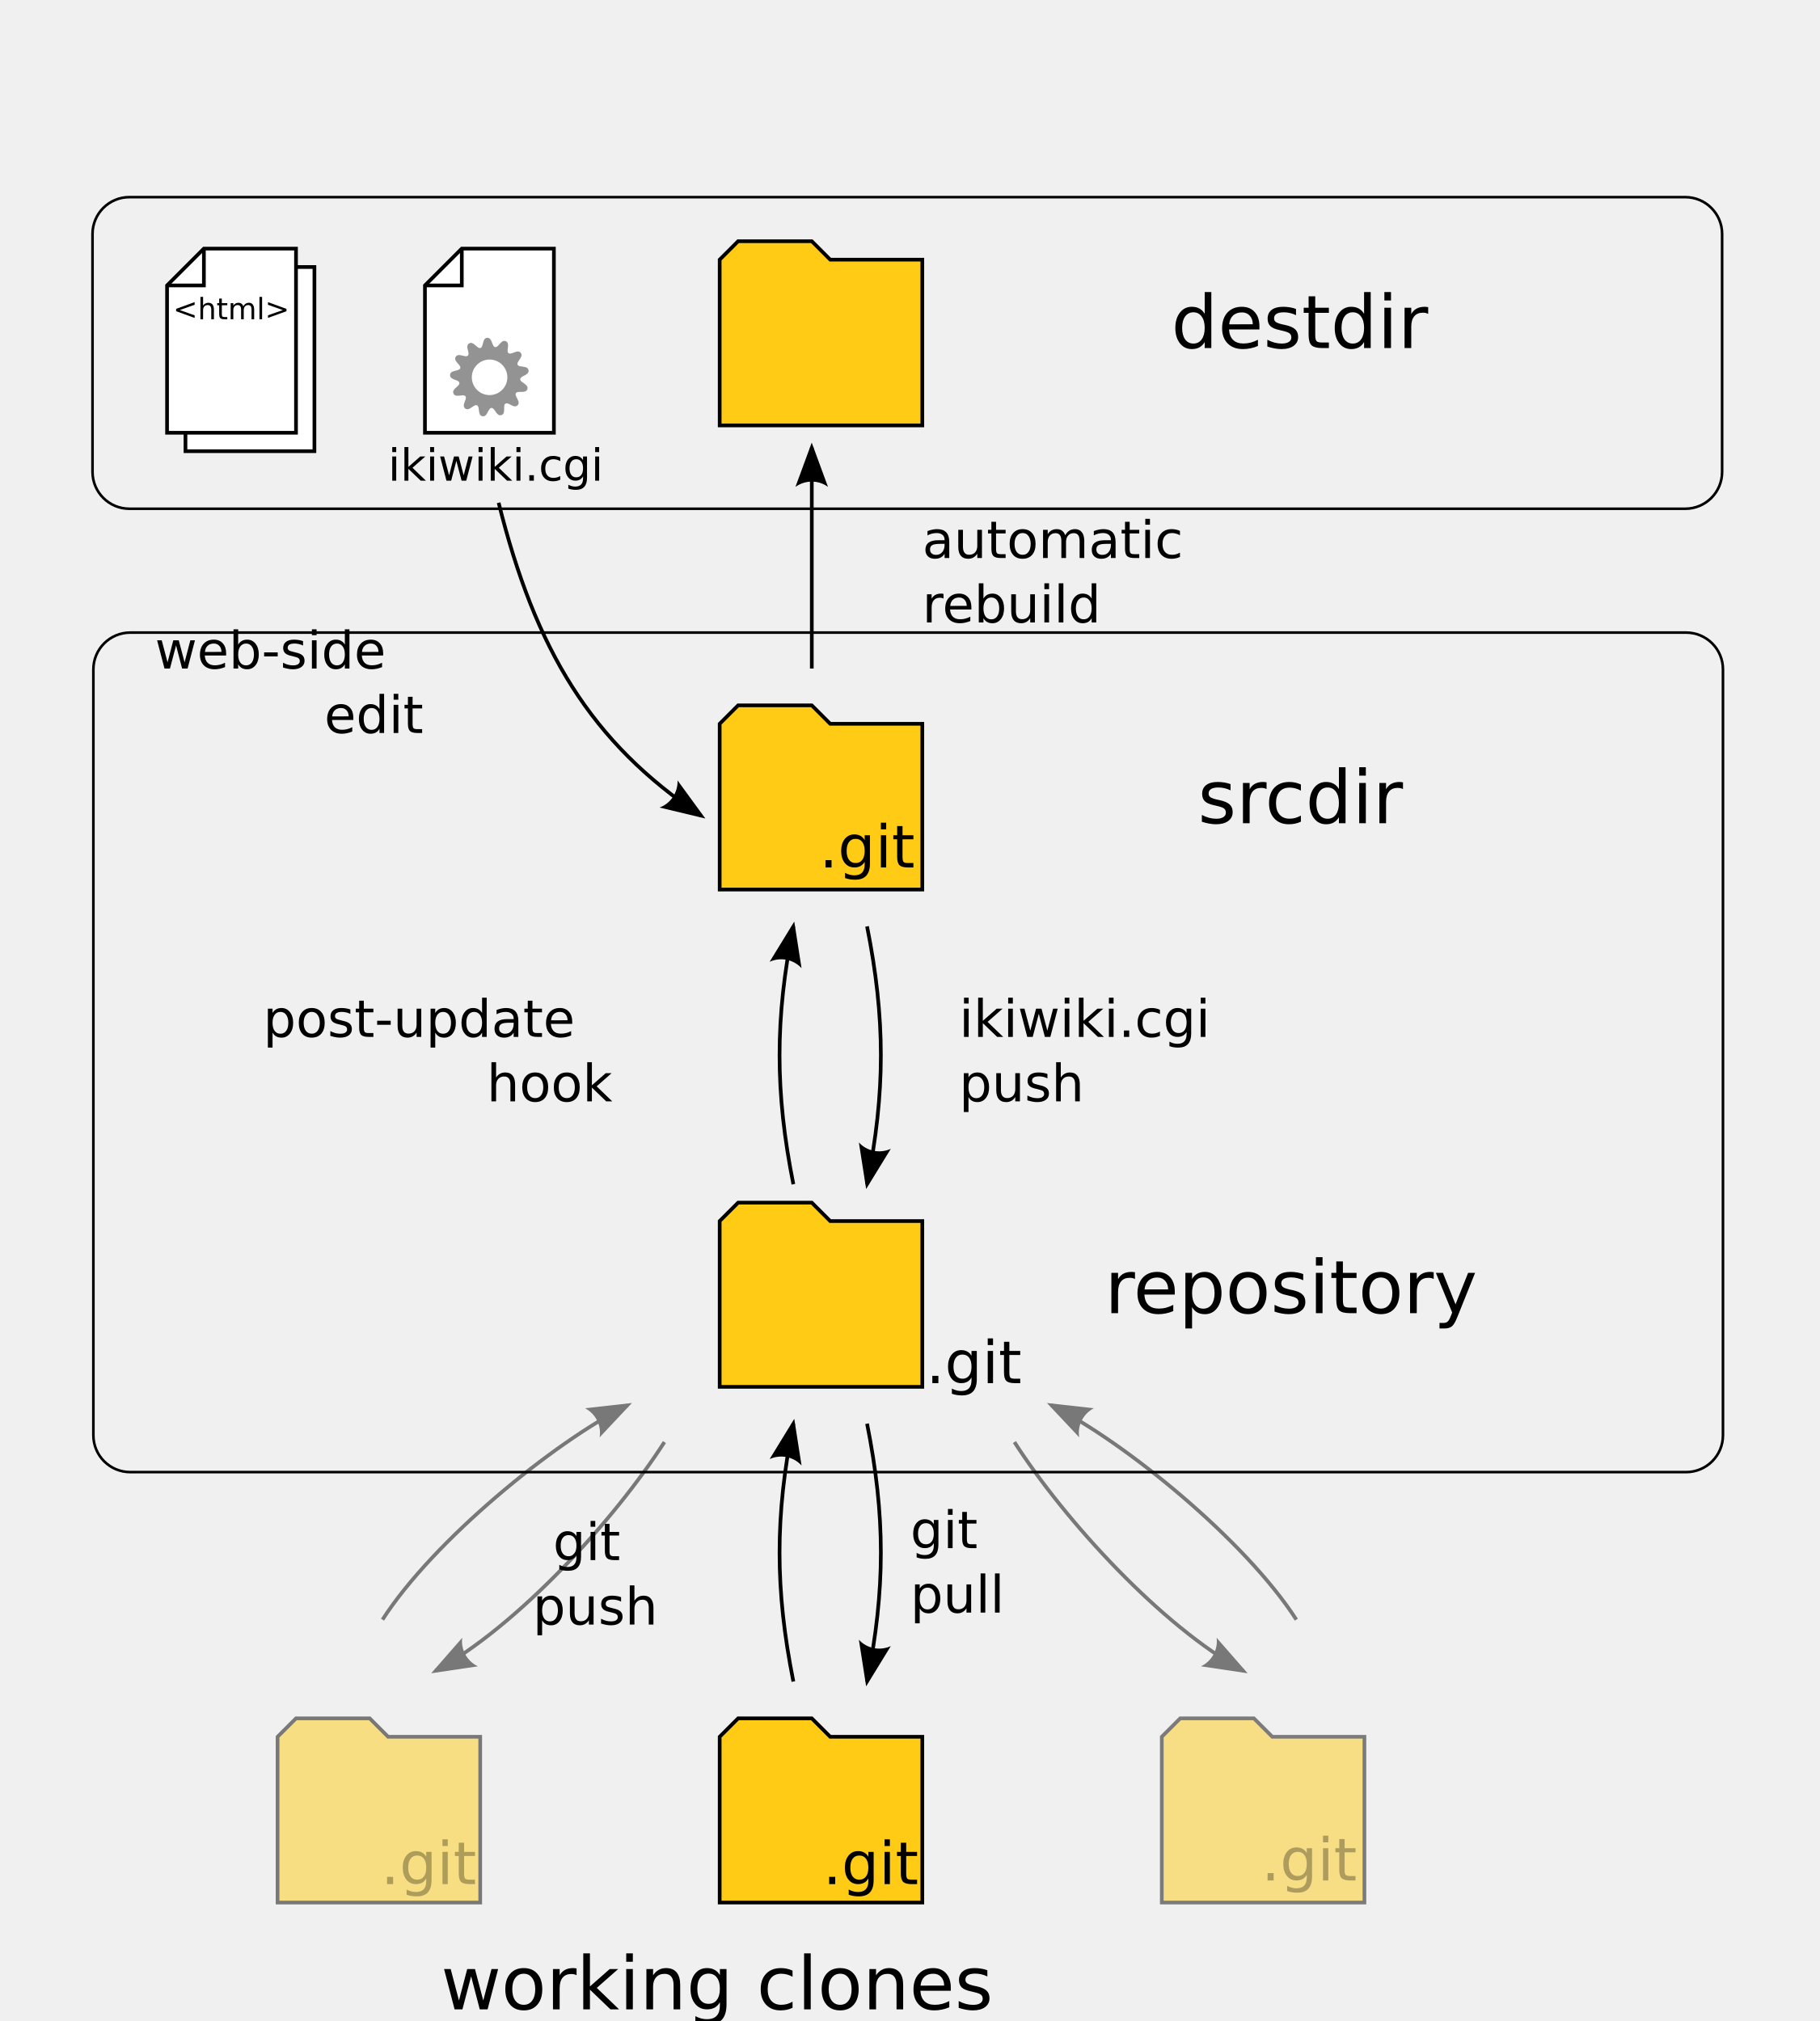
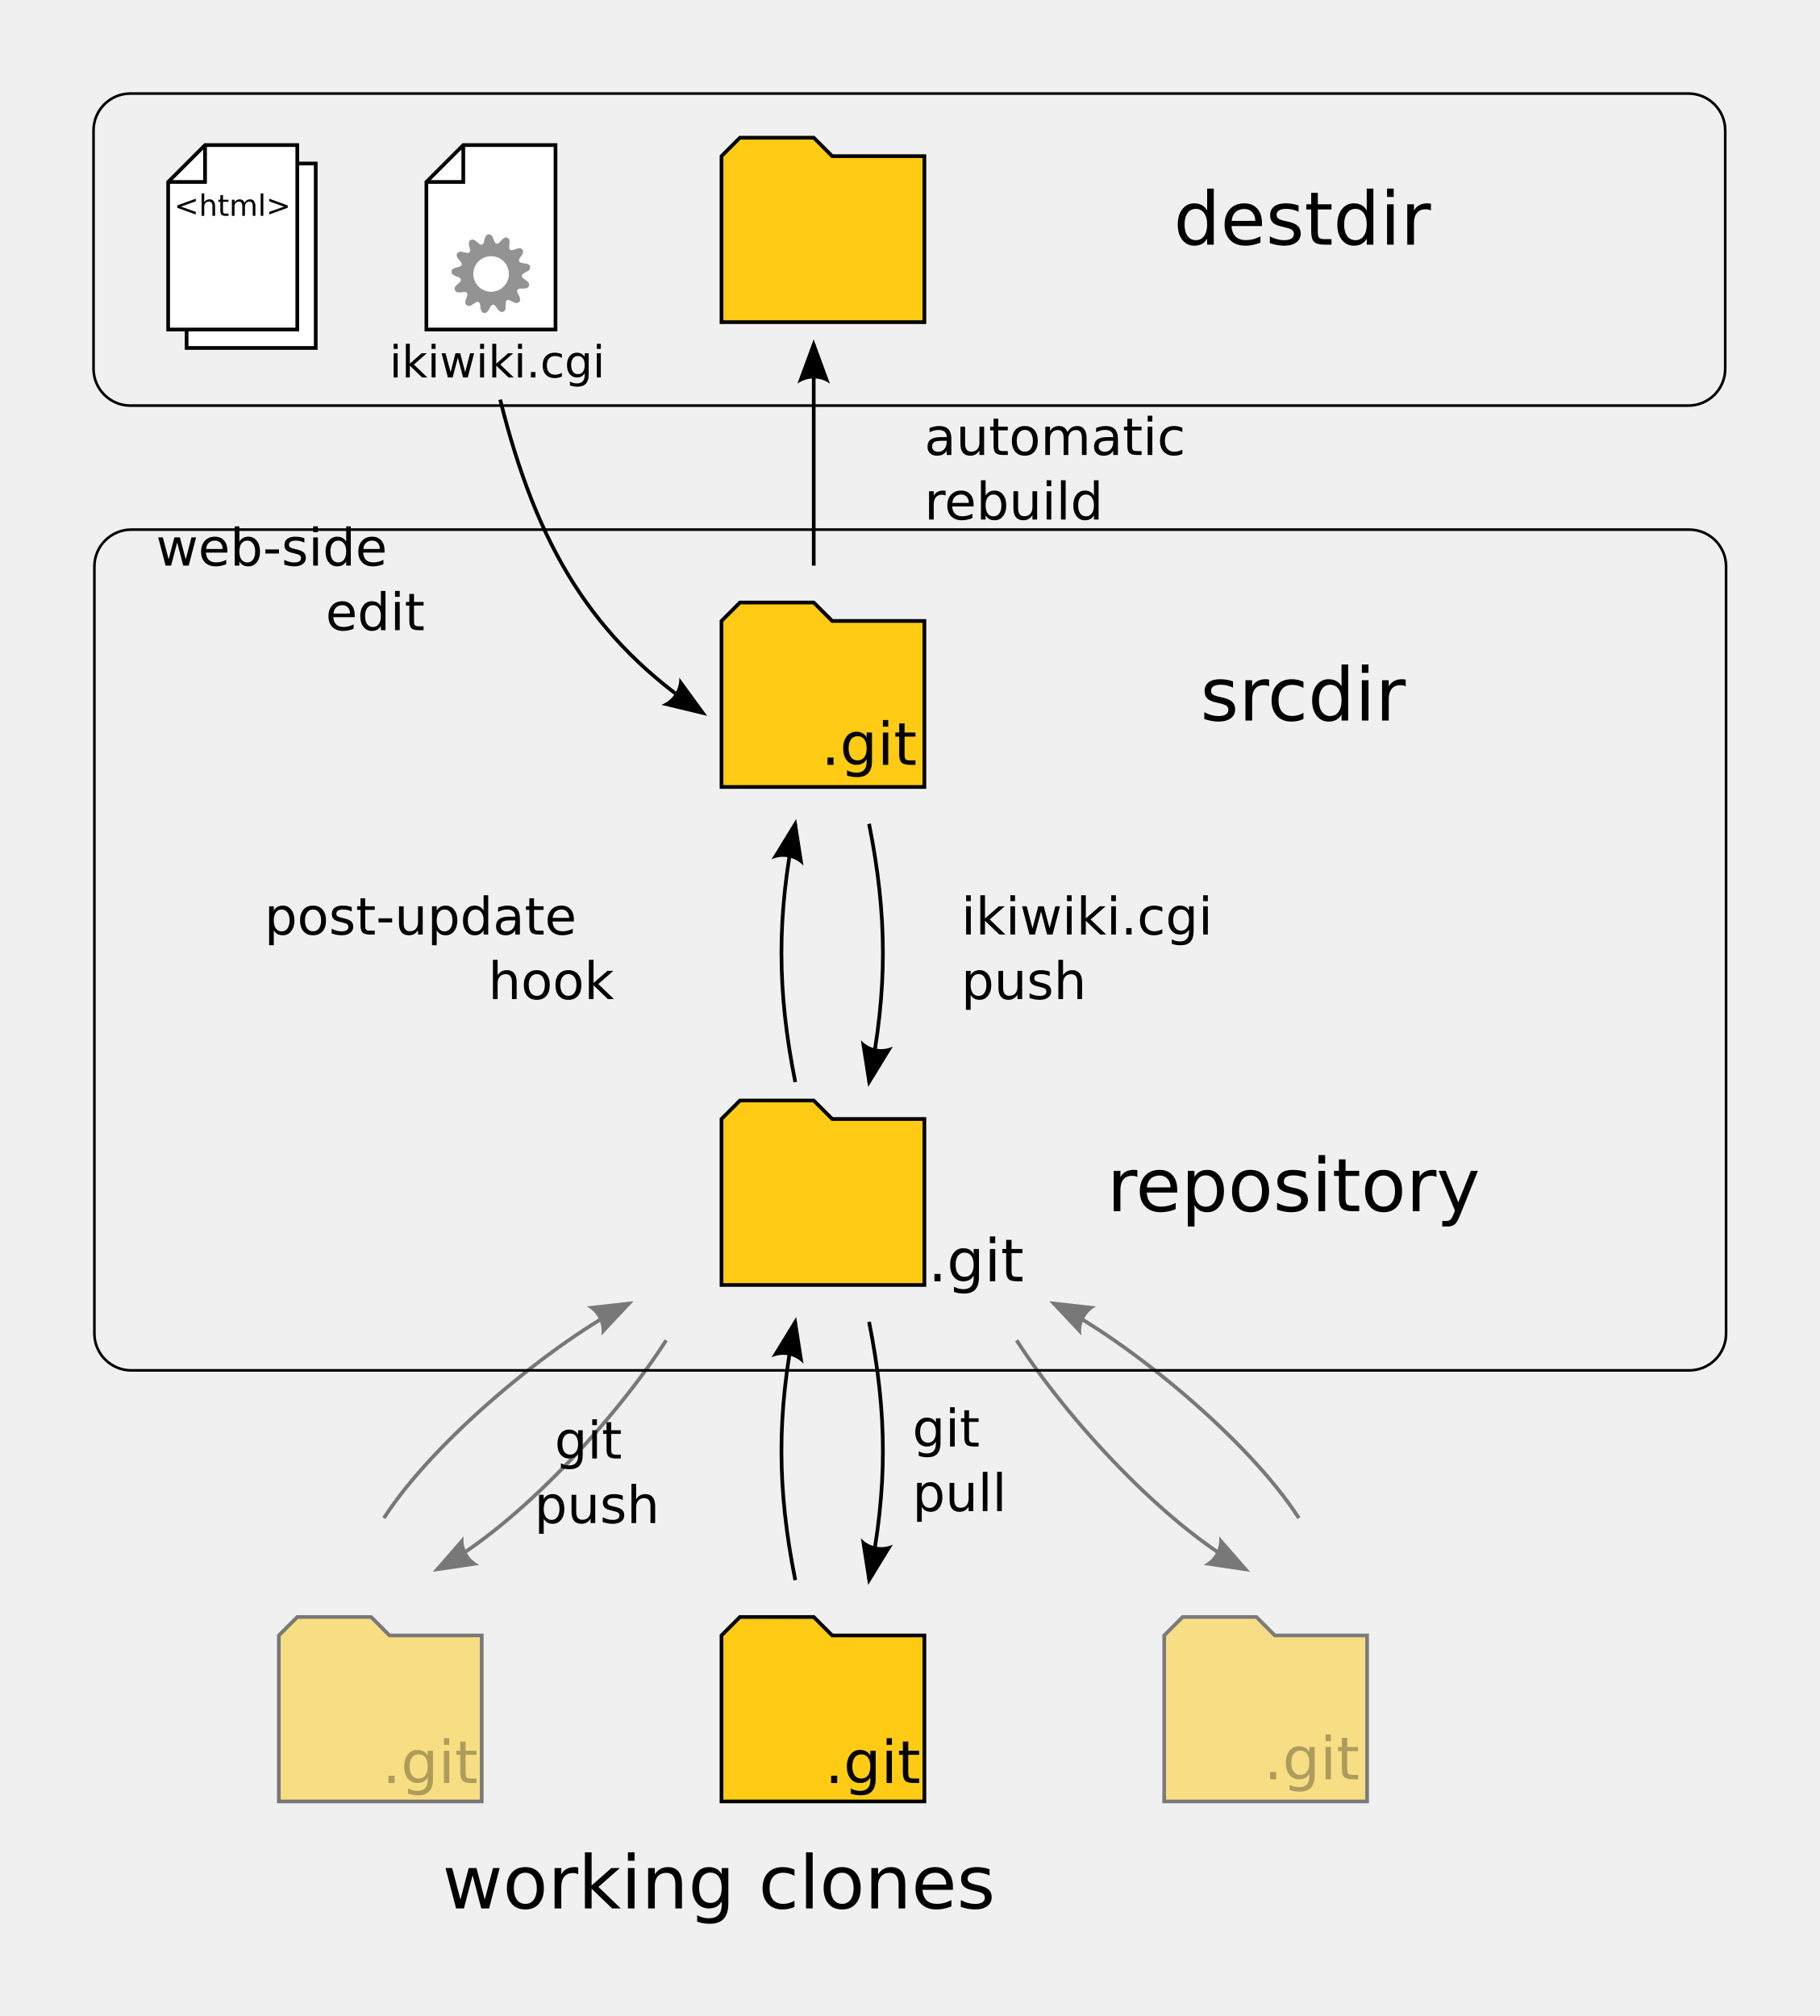
- <svg xmlns="http://www.w3.org/2000/svg" width="493.906" height="548.647" id="svg2" version="1.1">
+ <svg xmlns="http://www.w3.org/2000/svg" width="493.261" height="546.484" id="svg2" version="1.1">
  <defs id="defs4">
    <marker orient="auto" refY="0" refX="0" id="Arrow2Lend" style="overflow:visible">
      <path id="path3914" style="font-size:12px;fill-rule:evenodd;stroke-width:0.625;stroke-linejoin:round" d="M 8.719,4.034 -2.207,0.016 8.719,-4.002 c -1.745,2.372 -1.735,5.617 -6e-7,8.035 z" transform="matrix(-1.1,0,0,-1.1,-1.1,0)" />
    </marker>
    <marker orient="auto" refY="0" refX="0" id="Arrow1Lend" style="overflow:visible">
      <path id="path3896" d="M 0,0 5,-5 -12.5,0 5,5 0,0 z" style="fill-rule:evenodd;stroke:#000000;stroke-width:1pt;marker-start:none" transform="matrix(-0.8,0,0,-0.8,-10,0)" />
    </marker>
    <marker orient="auto" refY="0" refX="0" id="Arrow1Lstart" style="overflow:visible">
      <path id="path3893" d="M 0,0 5,-5 -12.5,0 5,5 0,0 z" style="fill-rule:evenodd;stroke:#000000;stroke-width:1pt;marker-start:none" transform="matrix(0.8,0,0,0.8,10,0)" />
    </marker>
    <linearGradient id="linearGradient3767">
      <stop style="stop-color:#efbc00;stop-opacity:1;" offset="0" id="stop3769" />
      <stop id="stop3775" offset="0.932" style="stop-color:#ffcb10;stop-opacity:1;" />
      <stop style="stop-color:#ffffff;stop-opacity:1;" offset="1" id="stop3771" />
    </linearGradient>
    <marker orient="auto" refY="0" refX="0" id="Arrow2Lend-4" style="overflow:visible">
      <path id="path3914-9" style="font-size:12px;fill-rule:evenodd;stroke-width:0.625;stroke-linejoin:round" d="M 8.719,4.034 -2.207,0.016 8.719,-4.002 c -1.745,2.372 -1.735,5.617 -6e-7,8.035 z" transform="matrix(-1.1,0,0,-1.1,-1.1,0)" />
    </marker>
    <marker orient="auto" refY="0" refX="0" id="marker5456" style="overflow:visible">
      <path id="path5458" style="font-size:12px;fill-rule:evenodd;stroke-width:0.625;stroke-linejoin:round" d="M 8.719,4.034 -2.207,0.016 8.719,-4.002 c -1.745,2.372 -1.735,5.617 -6e-7,8.035 z" transform="matrix(-1.1,0,0,-1.1,-1.1,0)" />
    </marker>
    <marker orient="auto" refY="0" refX="0" id="Arrow2Lend-3" style="overflow:visible">
      <path id="path3914-6" style="font-size:12px;fill-rule:evenodd;stroke-width:0.625;stroke-linejoin:round" d="M 8.719,4.034 -2.207,0.016 8.719,-4.002 c -1.745,2.372 -1.735,5.617 -6e-7,8.035 z" transform="matrix(-1.1,0,0,-1.1,-1.1,0)" />
    </marker>
    <marker orient="auto" refY="0" refX="0" id="marker5456-4" style="overflow:visible">
      <path id="path5458-7" style="font-size:12px;fill-rule:evenodd;stroke-width:0.625;stroke-linejoin:round" d="M 8.719,4.034 -2.207,0.016 8.719,-4.002 c -1.745,2.372 -1.735,5.617 -6e-7,8.035 z" transform="matrix(-1.1,0,0,-1.1,-1.1,0)" />
    </marker>
    <marker orient="auto" refY="0" refX="0" id="Arrow2Lend-5" style="overflow:visible">
      <path id="path3914-92" style="font-size:12px;fill-rule:evenodd;stroke-width:0.625;stroke-linejoin:round" d="M 8.719,4.034 -2.207,0.016 8.719,-4.002 c -1.745,2.372 -1.735,5.617 -6e-7,8.035 z" transform="matrix(-1.1,0,0,-1.1,-1.1,0)" />
    </marker>
    <marker orient="auto" refY="0" refX="0" id="marker5456-3" style="overflow:visible">
      <path id="path5458-78" style="font-size:12px;fill-rule:evenodd;stroke-width:0.625;stroke-linejoin:round" d="M 8.719,4.034 -2.207,0.016 8.719,-4.002 c -1.745,2.372 -1.735,5.617 -6e-7,8.035 z" transform="matrix(-1.1,0,0,-1.1,-1.1,0)" />
    </marker>
    <marker orient="auto" refY="0" refX="0" id="Arrow2Lend-36" style="overflow:visible">
      <path id="path3914-5" style="font-size:12px;fill-rule:evenodd;stroke-width:0.625;stroke-linejoin:round" d="M 8.719,4.034 -2.207,0.016 8.719,-4.002 c -1.745,2.372 -1.735,5.617 -6e-7,8.035 z" transform="matrix(-1.1,0,0,-1.1,-1.1,0)" />
    </marker>
    <marker orient="auto" refY="0" refX="0" id="marker5532" style="overflow:visible">
      <path id="path5534" style="font-size:12px;fill-rule:evenodd;stroke-width:0.625;stroke-linejoin:round" d="M 8.719,4.034 -2.207,0.016 8.719,-4.002 c -1.745,2.372 -1.735,5.617 -6e-7,8.035 z" transform="matrix(-1.1,0,0,-1.1,-1.1,0)" />
    </marker>
  </defs>
-   <g id="layer1" transform="translate(-159.6562,-106.875)">
+   <g id="layer1" transform="translate(-159.4141,-135.038)">
    <rect style="fill:none;stroke:#000000;stroke-width:0.709;stroke-linecap:round;stroke-linejoin:round;stroke-miterlimit:4;stroke-opacity:1;stroke-dasharray:none;stroke-dashoffset:0" id="rect3866" width="442.321" height="227.908" x="185" y="278.604" ry="10" rx="10" />
    <path style="fill:#ffcb14;fill-opacity:1;stroke:#000000;stroke-width:1px;stroke-linecap:butt;stroke-linejoin:miter;stroke-opacity:1" d="m 355,222.362 55,0 0,-45 -25,0 -5,-5 -20,0 -5,5 z" id="path2989" />
    <text xml:space="preserve" style="font-size:40px;font-style:normal;font-weight:normal;line-height:125%;letter-spacing:0px;word-spacing:0px;fill:#000000;fill-opacity:1;stroke:none;font-family:Bitstream Vera Sans" x="368.571" y="251.219" id="text2995">
      <tspan id="tspan2997" x="368.571" y="251.219" />
    </text>
    <path style="fill:#ffcb14;fill-opacity:1;stroke:#000000;stroke-width:1px;stroke-linecap:butt;stroke-linejoin:miter;stroke-opacity:1" d="m 355,348.362 55,0 0,-45 -25,0 -5,-5 -20,0 -5,5 z" id="path2989-4" />
    <path style="fill:#ffcb14;fill-opacity:1;stroke:#000000;stroke-width:1px;stroke-linecap:butt;stroke-linejoin:miter;stroke-opacity:1" d="m 355,483.362 55,0 0,-45 -25,0 -5,-5 -20,0 -5,5 z" id="path2989-1" />
    <path style="fill:#ffcb14;fill-opacity:1;stroke:#000000;stroke-width:1px;stroke-linecap:butt;stroke-linejoin:miter;stroke-opacity:1" d="m 355,623.362 55,0 0,-45 -25,0 -5,-5 -20,0 -5,5 z" id="path2989-5" />
    <path style="opacity:0.488;fill:#ffcb14;fill-opacity:1;stroke:#000000;stroke-width:1px;stroke-linecap:butt;stroke-linejoin:miter;stroke-opacity:1" d="m 475,623.362 55,0 0,-45 -25,0 -5,-5 -20,0 -5,5 z" id="path2989-2" />
    <path style="opacity:0.5;fill:#ffcb14;fill-opacity:1;stroke:#000000;stroke-width:1px;stroke-linecap:butt;stroke-linejoin:miter;stroke-opacity:1" d="m 235,623.362 55,0 0,-45 -25,0 -5,-5 -20,0 -5,5 z" id="path2989-8" />
    <text xml:space="preserve" style="font-size:40px;font-style:normal;font-weight:normal;text-align:center;line-height:125%;letter-spacing:0px;word-spacing:0px;text-anchor:middle;fill:#000000;fill-opacity:1;stroke:none;font-family:Bitstream Vera Sans" x="386.067" y="652.362" id="text3868">
      <tspan id="tspan3870" x="386.067" y="652.362" style="font-size:20px;text-align:center;text-anchor:middle">working clones</tspan>
    </text>
    <text xml:space="preserve" style="font-size:18px;font-style:normal;font-weight:normal;text-align:center;line-height:125%;letter-spacing:0px;word-spacing:0px;text-anchor:middle;fill:#000000;fill-opacity:1;stroke:none;font-family:Bitstream Vera Sans" x="524.38" y="463.362" id="text3874">
      <tspan id="tspan3876" x="524.38" y="463.362" style="font-size:20px;text-align:center;text-anchor:middle">repository</tspan>
    </text>
    <text xml:space="preserve" style="font-size:16px;font-style:normal;font-weight:normal;text-align:center;line-height:125%;letter-spacing:0px;word-spacing:0px;text-anchor:middle;fill:#000000;fill-opacity:1;stroke:none;font-family:Bitstream Vera Sans" x="525.352" y="330.362" id="text3878">
      <tspan id="tspan3880" x="525.352" y="330.362" style="font-size:20px;text-align:center;text-anchor:middle">srcdir</tspan>
    </text>
    <text xml:space="preserve" style="font-size:16px;font-style:normal;font-weight:normal;text-align:center;line-height:125%;letter-spacing:0px;word-spacing:0px;text-anchor:middle;fill:#000000;fill-opacity:1;stroke:none;font-family:Bitstream Vera Sans" x="525.154" y="201.362" id="text3882">
      <tspan id="tspan3884" x="525.154" y="201.362" style="font-size:20px;text-align:center;text-anchor:middle">destdir</tspan>
    </text>
    <g id="g5440" transform="translate(5,51)">
      <path id="path3886" d="m 370,512.362 c -5,-25 -5,-45 0,-70" style="fill:none;stroke:#000000;stroke-width:1px;stroke-linecap:butt;stroke-linejoin:miter;stroke-opacity:1;marker-start:none;marker-mid:none;marker-end:url(#Arrow2Lend)" />
      <path id="path3888" d="m 390,442.362 c 5,25 5,45 0,70" style="fill:none;stroke:#000000;stroke-width:1px;stroke-linecap:butt;stroke-linejoin:miter;stroke-opacity:1;marker-end:url(#Arrow2Lend)" />
    </g>
    <g transform="translate(5,-84)" id="g5440-4">
      <path id="path3886-8" d="m 370,512.362 c -5,-25 -5,-45 0,-70" style="fill:none;stroke:#000000;stroke-width:1px;stroke-linecap:butt;stroke-linejoin:miter;stroke-opacity:1;marker-start:none;marker-mid:none;marker-end:url(#Arrow2Lend)" />
      <path id="path3888-9" d="m 390,442.362 c 5,25 5,45 0,70" style="fill:none;stroke:#000000;stroke-width:1px;stroke-linecap:butt;stroke-linejoin:miter;stroke-opacity:1;marker-end:url(#Arrow2Lend)" />
    </g>
    <g transform="matrix(0.7187274,0.6952919,-0.6952919,0.7187274,353.7896,-78.94206)" id="g5440-47">
      <path id="path3886-3" d="m 370,512.362 c -5,-25 -0.078,-66.991 7.344,-88.084" style="opacity:0.5;fill:none;stroke:#000000;stroke-width:1px;stroke-linecap:butt;stroke-linejoin:miter;stroke-opacity:1;marker-start:none;marker-mid:none;marker-end:url(#Arrow2Lend)" />
      <path id="path3888-6" d="m 391.484,424.512 c 5,25 6.016,63.748 -1.484,87.85" style="opacity:0.5;fill:none;stroke:#000000;stroke-width:1px;stroke-linecap:butt;stroke-linejoin:miter;stroke-opacity:1;marker-end:url(#Arrow2Lend)" />
    </g>
    <g transform="matrix(-0.7187274,0.6952919,0.6952919,0.7187274,421.2104,-78.94206)" id="g5440-47-9" style="opacity:0.5">
      <path id="path3886-3-3" d="m 370,512.362 c -5,-25 -0.078,-66.991 7.344,-88.084" style="fill:none;stroke:#000000;stroke-width:1px;stroke-linecap:butt;stroke-linejoin:miter;stroke-opacity:1;marker-start:none;marker-mid:none;marker-end:url(#Arrow2Lend)" />
      <path id="path3888-6-3" d="m 391.484,424.512 c 5,25 6.016,63.748 -1.484,87.85" style="fill:none;stroke:#000000;stroke-width:1px;stroke-linecap:butt;stroke-linejoin:miter;stroke-opacity:1;marker-end:url(#Arrow2Lend)" />
    </g>
    <path style="fill:none;stroke:#000000;stroke-width:1px;stroke-linecap:butt;stroke-linejoin:miter;stroke-opacity:1;marker-end:url(#marker5532)" d="m 380,288.362 0,-60" id="path5558" />
    <g id="g5810" transform="translate(0,17)">
      <g transform="translate(-230,-4.999997)" id="g3784-7">
        <g id="g3779-37">
          <path id="path2993-5" d="m 440,177.362 10,0 0,-10" style="fill:none;stroke:#000000;stroke-width:1px;stroke-linecap:butt;stroke-linejoin:miter;stroke-opacity:1" />
          <path id="path2991-3" d="m 440,177.362 0,40 35,0 0,-50 -25,0 z" style="fill:#ffffff;fill-opacity:1;stroke:#000000;stroke-width:1px;stroke-linecap:butt;stroke-linejoin:miter;stroke-opacity:1" />
          <path id="path3777-8" d="m 440,177.362 10,0 0,-10" style="fill:none;stroke:#000000;stroke-width:1px;stroke-linecap:butt;stroke-linejoin:miter;stroke-opacity:1" />
        </g>
      </g>
      <g transform="translate(-235,-9.999997)" id="g3784">
        <g id="g3779">
          <path id="path2993" d="m 440,177.362 10,0 0,-10" style="fill:none;stroke:#000000;stroke-width:1px;stroke-linecap:butt;stroke-linejoin:miter;stroke-opacity:1" />
          <path id="path2991" d="m 440,177.362 0,40 35,0 0,-50 -25,0 z" style="fill:#ffffff;fill-opacity:1;stroke:#000000;stroke-width:1px;stroke-linecap:butt;stroke-linejoin:miter;stroke-opacity:1" />
          <path id="path3777" d="m 440,177.362 10,0 0,-10" style="fill:none;stroke:#000000;stroke-width:1px;stroke-linecap:butt;stroke-linejoin:miter;stroke-opacity:1" />
        </g>
      </g>
      <text id="text5762" y="176.55" x="206.624" style="font-size:16px;font-style:normal;font-weight:normal;line-height:125%;letter-spacing:0px;word-spacing:0px;fill:#000000;fill-opacity:1;stroke:none;font-family:Bitstream Vera Sans" xml:space="preserve">
        <tspan style="font-size:8px" y="176.55" x="206.624" id="tspan5764">&lt;html&gt;</tspan>
      </text>
    </g>
    <g id="g5824" transform="translate(0,17)">
      <g transform="translate(-165,-9.999997)" id="g3784-0">
        <g id="g3779-3">
          <path id="path2993-2" d="m 440,177.362 10,0 0,-10" style="fill:none;stroke:#000000;stroke-width:1px;stroke-linecap:butt;stroke-linejoin:miter;stroke-opacity:1" />
          <path id="path2991-8" d="m 440,177.362 0,40 35,0 0,-50 -25,0 z" style="fill:#ffffff;fill-opacity:1;stroke:#000000;stroke-width:1px;stroke-linecap:butt;stroke-linejoin:miter;stroke-opacity:1" />
          <path id="path3777-7" d="m 440,177.362 10,0 0,-10" style="fill:none;stroke:#000000;stroke-width:1px;stroke-linecap:butt;stroke-linejoin:miter;stroke-opacity:1" />
        </g>
      </g>
      <g transform="matrix(0.7416158,0,0,0.7416158,75.25088,53.35494)" id="g5772">
        <path style="fill:#939393;fill-opacity:1;stroke:#939393;stroke-width:0.709;stroke-linecap:round;stroke-linejoin:round;stroke-miterlimit:4;stroke-opacity:1;stroke-dasharray:none;stroke-dashoffset:0" id="path5768" d="m 287.3,179.662 c 1.125,-1.125 -0.978,-3.58 0.384,-4.403 1.361,-0.823 2.558,2.179 4.077,1.706 1.519,-0.473 0.798,-3.624 2.386,-3.72 1.588,-0.096 1.252,3.118 2.817,3.405 1.565,0.287 2.39,-2.838 3.841,-2.185 1.451,0.653 -0.341,3.343 0.912,4.324 1.252,0.981 3.436,-1.402 4.417,-0.15 0.981,1.252 -1.855,2.802 -1.202,4.253 0.653,1.451 3.694,0.355 3.98,1.92 0.287,1.565 -2.945,1.619 -3.041,3.207 -0.096,1.588 3.106,2.031 2.632,3.55 -0.473,1.519 -3.36,0.065 -4.183,1.426 -0.823,1.361 1.806,3.242 0.681,4.366 -1.125,1.125 -3.005,-1.504 -4.366,-0.681 -1.361,0.823 0.093,3.709 -1.426,4.183 -1.519,0.473 -1.962,-2.728 -3.55,-2.632 -1.588,0.096 -1.642,3.328 -3.207,3.041 -1.565,-0.287 -0.469,-3.327 -1.92,-3.98 -1.451,-0.653 -3,2.184 -4.253,1.202 -1.252,-0.981 1.131,-3.164 0.15,-4.417 -0.981,-1.252 -3.671,0.539 -4.324,-0.912 -0.653,-1.451 2.472,-2.276 2.185,-3.841 -0.287,-1.565 -3.501,-1.229 -3.405,-2.817 0.096,-1.588 3.247,-0.867 3.72,-2.386 0.473,-1.519 -2.529,-2.715 -1.706,-4.077 0.823,-1.361 3.278,0.741 4.403,-0.384 z" transform="translate(-2,0)" />
        <path style="fill:#ffffff;fill-opacity:1;stroke:#939393;stroke-width:0.709;stroke-linecap:round;stroke-linejoin:round;stroke-miterlimit:4;stroke-opacity:1;stroke-dasharray:none;stroke-dashoffset:0" id="path5770" d="m 300,187.362 c 0,2.761 -2.239,5 -5,5 -2.761,0 -5,-2.239 -5,-5 0,-2.761 2.239,-5 5,-5 2.761,0 5,2.239 5,5 z" transform="matrix(1.4,0,0,1.4,-120,-74.94487)" />
      </g>
    </g>
    <text xml:space="preserve" style="font-size:16px;font-style:normal;font-weight:normal;line-height:125%;letter-spacing:0px;word-spacing:0px;fill:#000000;fill-opacity:1;stroke:none;font-family:Bitstream Vera Sans" x="265" y="237.362" id="text5806">
      <tspan id="tspan5808" x="265" y="237.362" style="font-size:12px">ikiwiki.cgi</tspan>
    </text>
    <path style="fill:none;stroke:#000000;stroke-width:1px;stroke-linecap:butt;stroke-linejoin:miter;stroke-opacity:1;marker-end:url(#marker5532)" d="m 295,243.362 c 10,40 25,65 55,85" id="path5834" />
    <text xml:space="preserve" style="font-size:16px;font-style:normal;font-weight:normal;text-align:end;line-height:125%;letter-spacing:0px;word-spacing:0px;text-anchor:end;fill:#000000;fill-opacity:1;stroke:none;font-family:Bitstream Vera Sans" x="351.32" y="388.362" id="text6240">
      <tspan id="tspan6242" x="351.32" y="388.362" style="font-size:14px;text-align:end;writing-mode:lr-tb;text-anchor:end">post-update</tspan>
      <tspan x="351.32" y="405.862" style="font-size:14px;text-align:end;writing-mode:lr-tb;text-anchor:end" id="tspan6244">hook</tspan>
    </text>
    <text xml:space="preserve" style="font-size:16px;font-style:normal;font-weight:normal;line-height:125%;letter-spacing:0px;word-spacing:0px;fill:#000000;fill-opacity:1;stroke:none;font-family:Bitstream Vera Sans" x="420" y="388.362" id="text6246">
      <tspan id="tspan6248" x="420" y="388.362" style="font-size:14px">ikiwiki.cgi</tspan>
      <tspan x="420" y="405.862" id="tspan6250" style="font-size:14px">push</tspan>
    </text>
    <text xml:space="preserve" style="font-size:16px;font-style:normal;font-weight:normal;line-height:125%;letter-spacing:0px;word-spacing:0px;fill:#000000;fill-opacity:1;stroke:none;font-family:Bitstream Vera Sans" x="382" y="342.362" id="text6252">
      <tspan id="tspan6254" x="382" y="342.362">.git</tspan>
    </text>
    <text xml:space="preserve" style="font-size:16px;font-style:normal;font-weight:normal;line-height:125%;letter-spacing:0px;word-spacing:0px;fill:#000000;fill-opacity:1;stroke:none;font-family:Bitstream Vera Sans" x="383" y="618.362" id="text6252-3">
      <tspan id="tspan6254-1" x="383" y="618.362">.git</tspan>
    </text>
    <text xml:space="preserve" style="font-size:16px;font-style:normal;font-weight:normal;line-height:125%;letter-spacing:0px;word-spacing:0px;opacity:0.3;fill:#000000;fill-opacity:1;stroke:none;font-family:Bitstream Vera Sans" x="502" y="617.362" id="text6252-3-1">
      <tspan id="tspan6254-1-0" x="502" y="617.362">.git</tspan>
    </text>
    <text xml:space="preserve" style="font-size:16px;font-style:normal;font-weight:normal;line-height:125%;letter-spacing:0px;word-spacing:0px;opacity:0.3;fill:#000000;fill-opacity:1;stroke:none;font-family:Bitstream Vera Sans" x="263" y="618.362" id="text6252-3-6">
      <tspan id="tspan6254-1-1" x="263" y="618.362">.git</tspan>
    </text>
    <text xml:space="preserve" style="font-size:16px;font-style:normal;font-weight:normal;line-height:125%;letter-spacing:0px;word-spacing:0px;fill:#000000;fill-opacity:1;stroke:none;font-family:Bitstream Vera Sans" x="411" y="482.362" id="text6252-3-0">
      <tspan id="tspan6254-1-2" x="411" y="482.362">.git</tspan>
    </text>
    <text xml:space="preserve" style="font-size:16px;font-style:normal;font-weight:normal;text-align:end;line-height:125%;letter-spacing:0px;word-spacing:0px;text-anchor:end;fill:#000000;fill-opacity:1;stroke:none;font-family:Bitstream Vera Sans" x="300" y="288.362" id="text6372">
      <tspan id="tspan6374" x="300" y="288.362" style="font-size:14px">web-side</tspan>
      <tspan x="300" y="305.862" id="tspan6376" style="font-size:14px">edit</tspan>
    </text>
    <text xml:space="preserve" style="font-size:16px;font-style:normal;font-weight:normal;line-height:125%;letter-spacing:0px;word-spacing:0px;fill:#000000;fill-opacity:1;stroke:none;font-family:Bitstream Vera Sans" x="410" y="258.362" id="text6378">
      <tspan id="tspan6380" x="410" y="258.362" style="font-size:14px">automatic</tspan>
      <tspan x="410" y="275.862" id="tspan6382" style="font-size:14px">rebuild</tspan>
    </text>
    <text xml:space="preserve" style="font-size:16px;font-style:normal;font-weight:normal;line-height:125%;letter-spacing:0px;word-spacing:0px;fill:#000000;fill-opacity:1;stroke:none;font-family:Bitstream Vera Sans" x="406.756" y="527.153" id="text6384">
      <tspan id="tspan6386" x="406.756" y="527.153" style="font-size:14px">git</tspan>
      <tspan x="406.756" y="544.653" id="tspan6388" style="font-size:14px">pull</tspan>
    </text>
    <text xml:space="preserve" style="font-size:16px;font-style:normal;font-weight:normal;text-align:end;line-height:125%;letter-spacing:0px;word-spacing:0px;text-anchor:end;fill:#000000;fill-opacity:1;stroke:none;font-family:Bitstream Vera Sans" x="363.63" y="530.397" id="text6390">
      <tspan id="tspan6392" x="363.63" y="530.397" style="font-size:14px;text-align:end;text-anchor:end">git</tspan>
      <tspan x="363.63" y="547.897" id="tspan6394" style="font-size:14px;text-align:end;text-anchor:end">push</tspan>
    </text>
    <rect style="fill:none;stroke:#000000;stroke-width:0.709;stroke-linecap:round;stroke-linejoin:round;stroke-miterlimit:4;stroke-opacity:1;stroke-dasharray:none;stroke-dashoffset:0" id="rect3866-3" width="442.321" height="84.593" x="184.768" y="160.392" ry="10" rx="10" />
  </g>
</svg>
